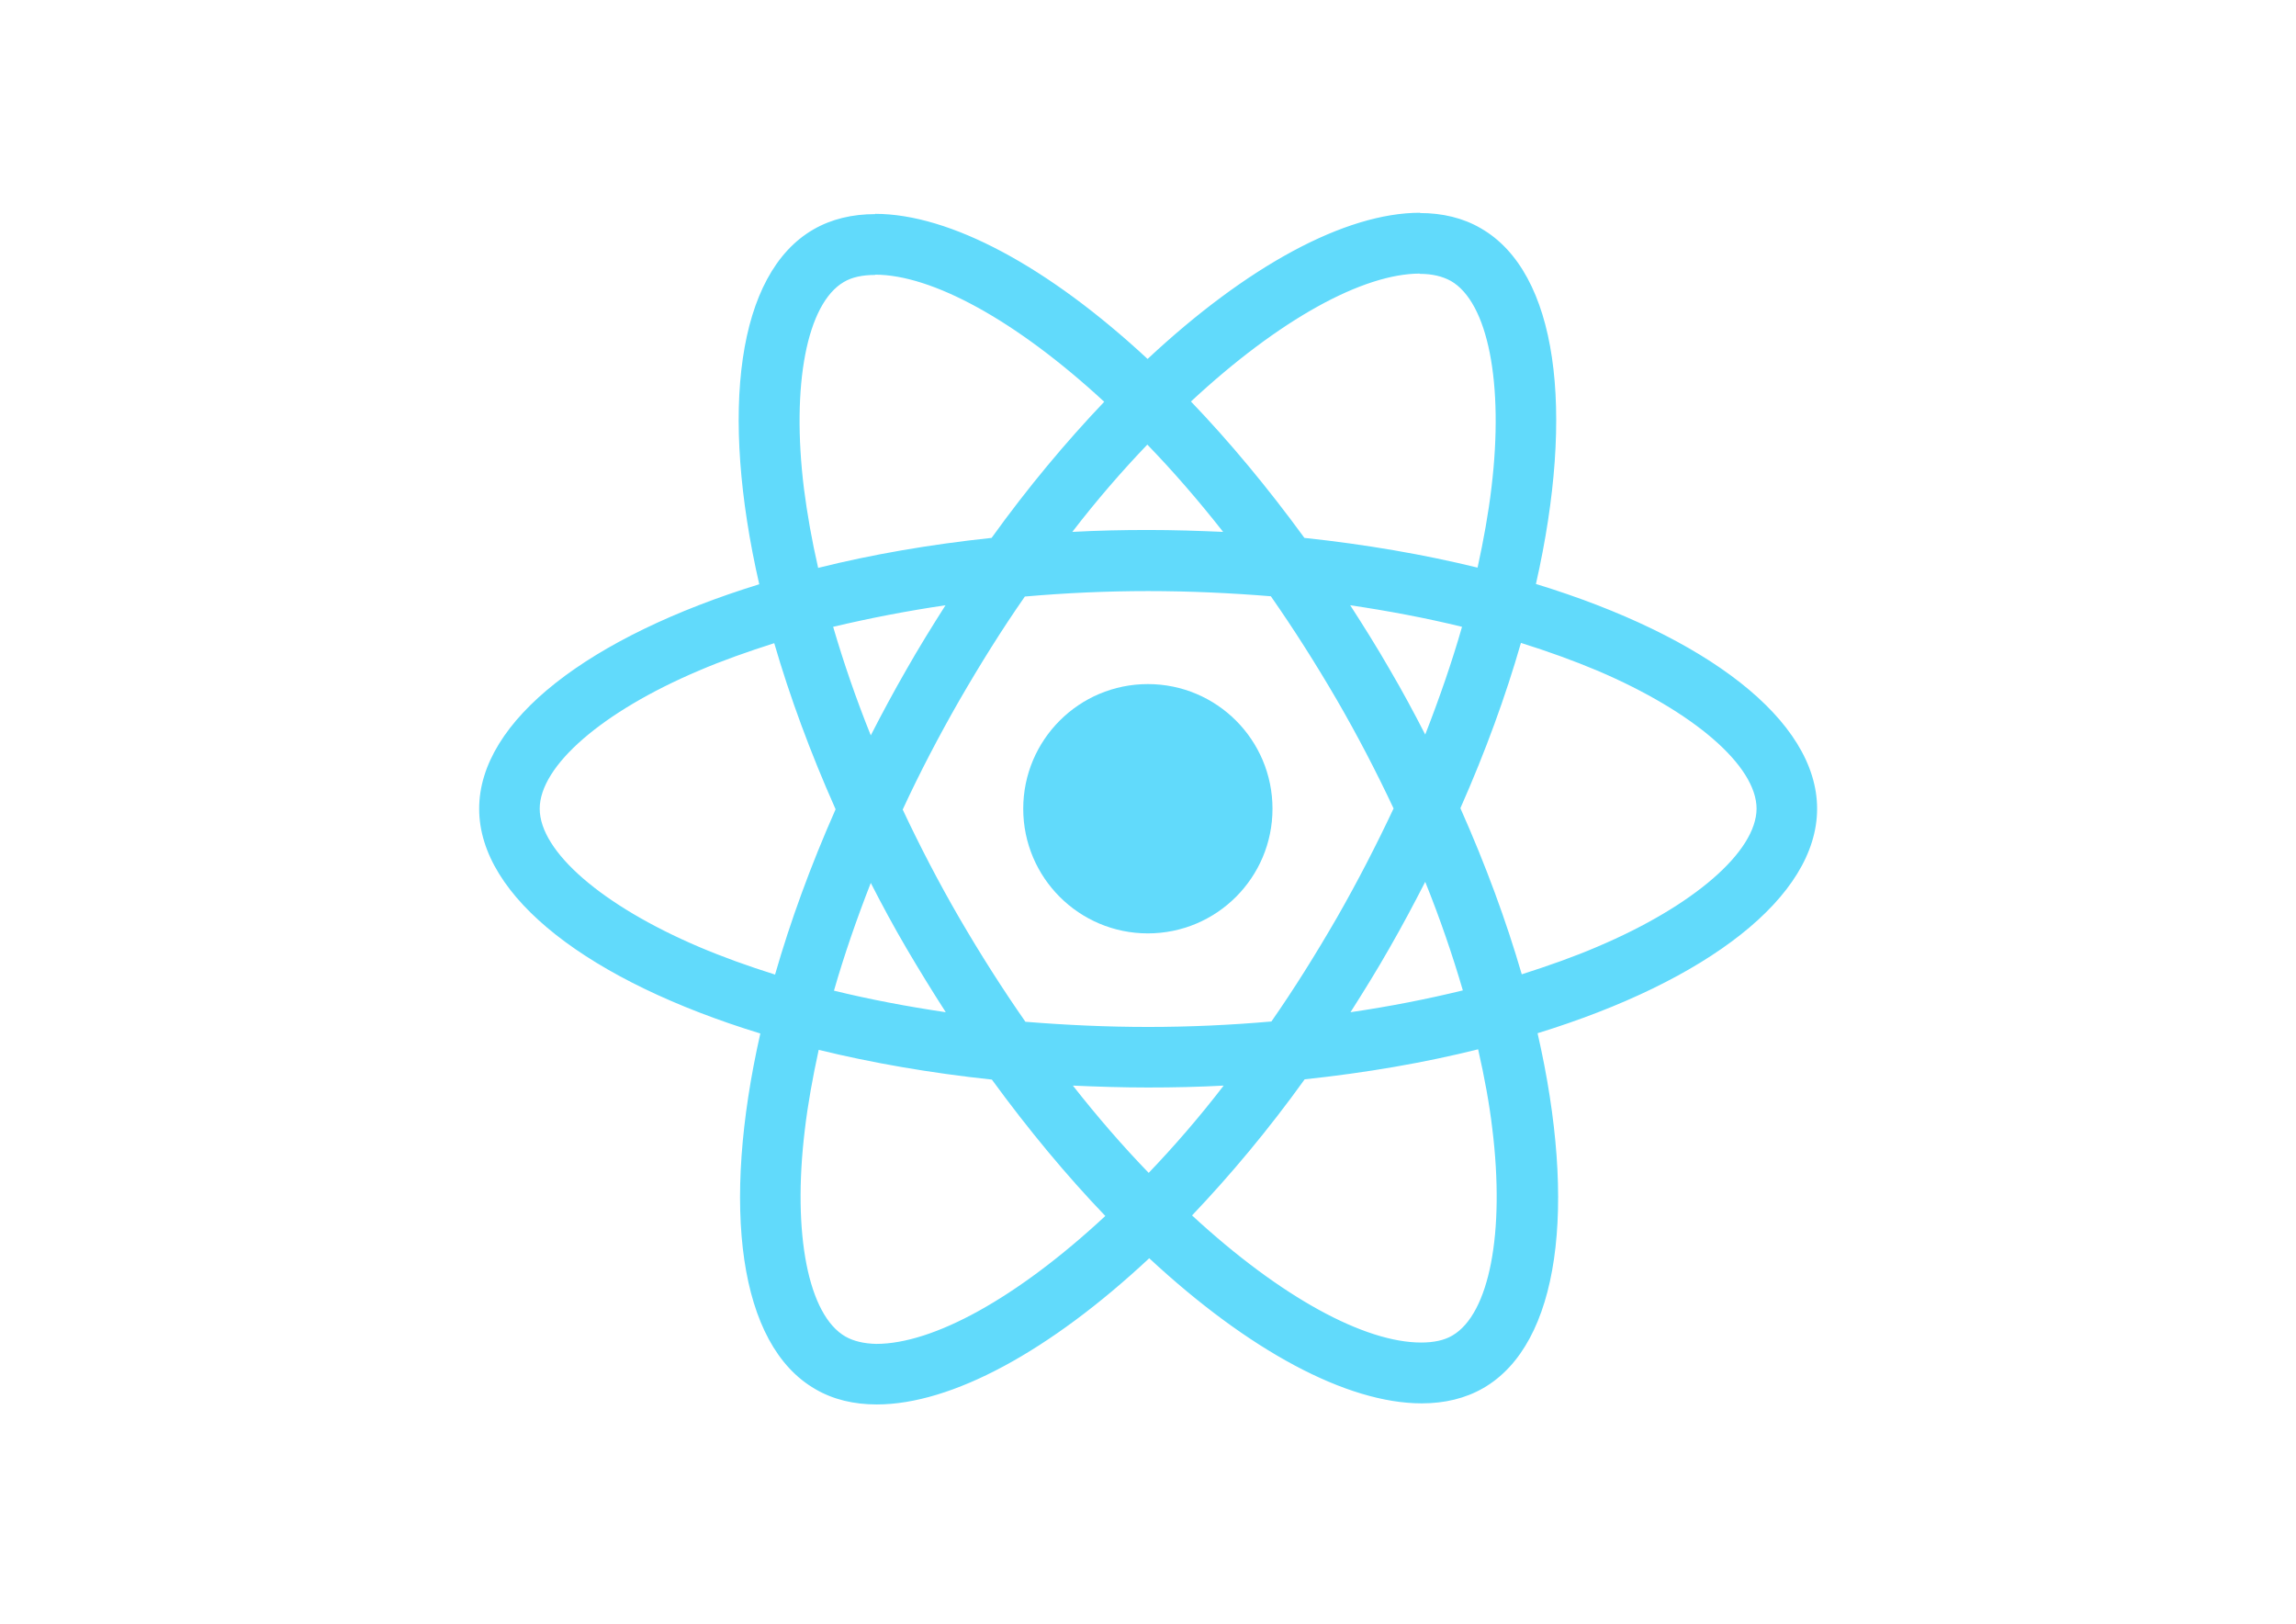
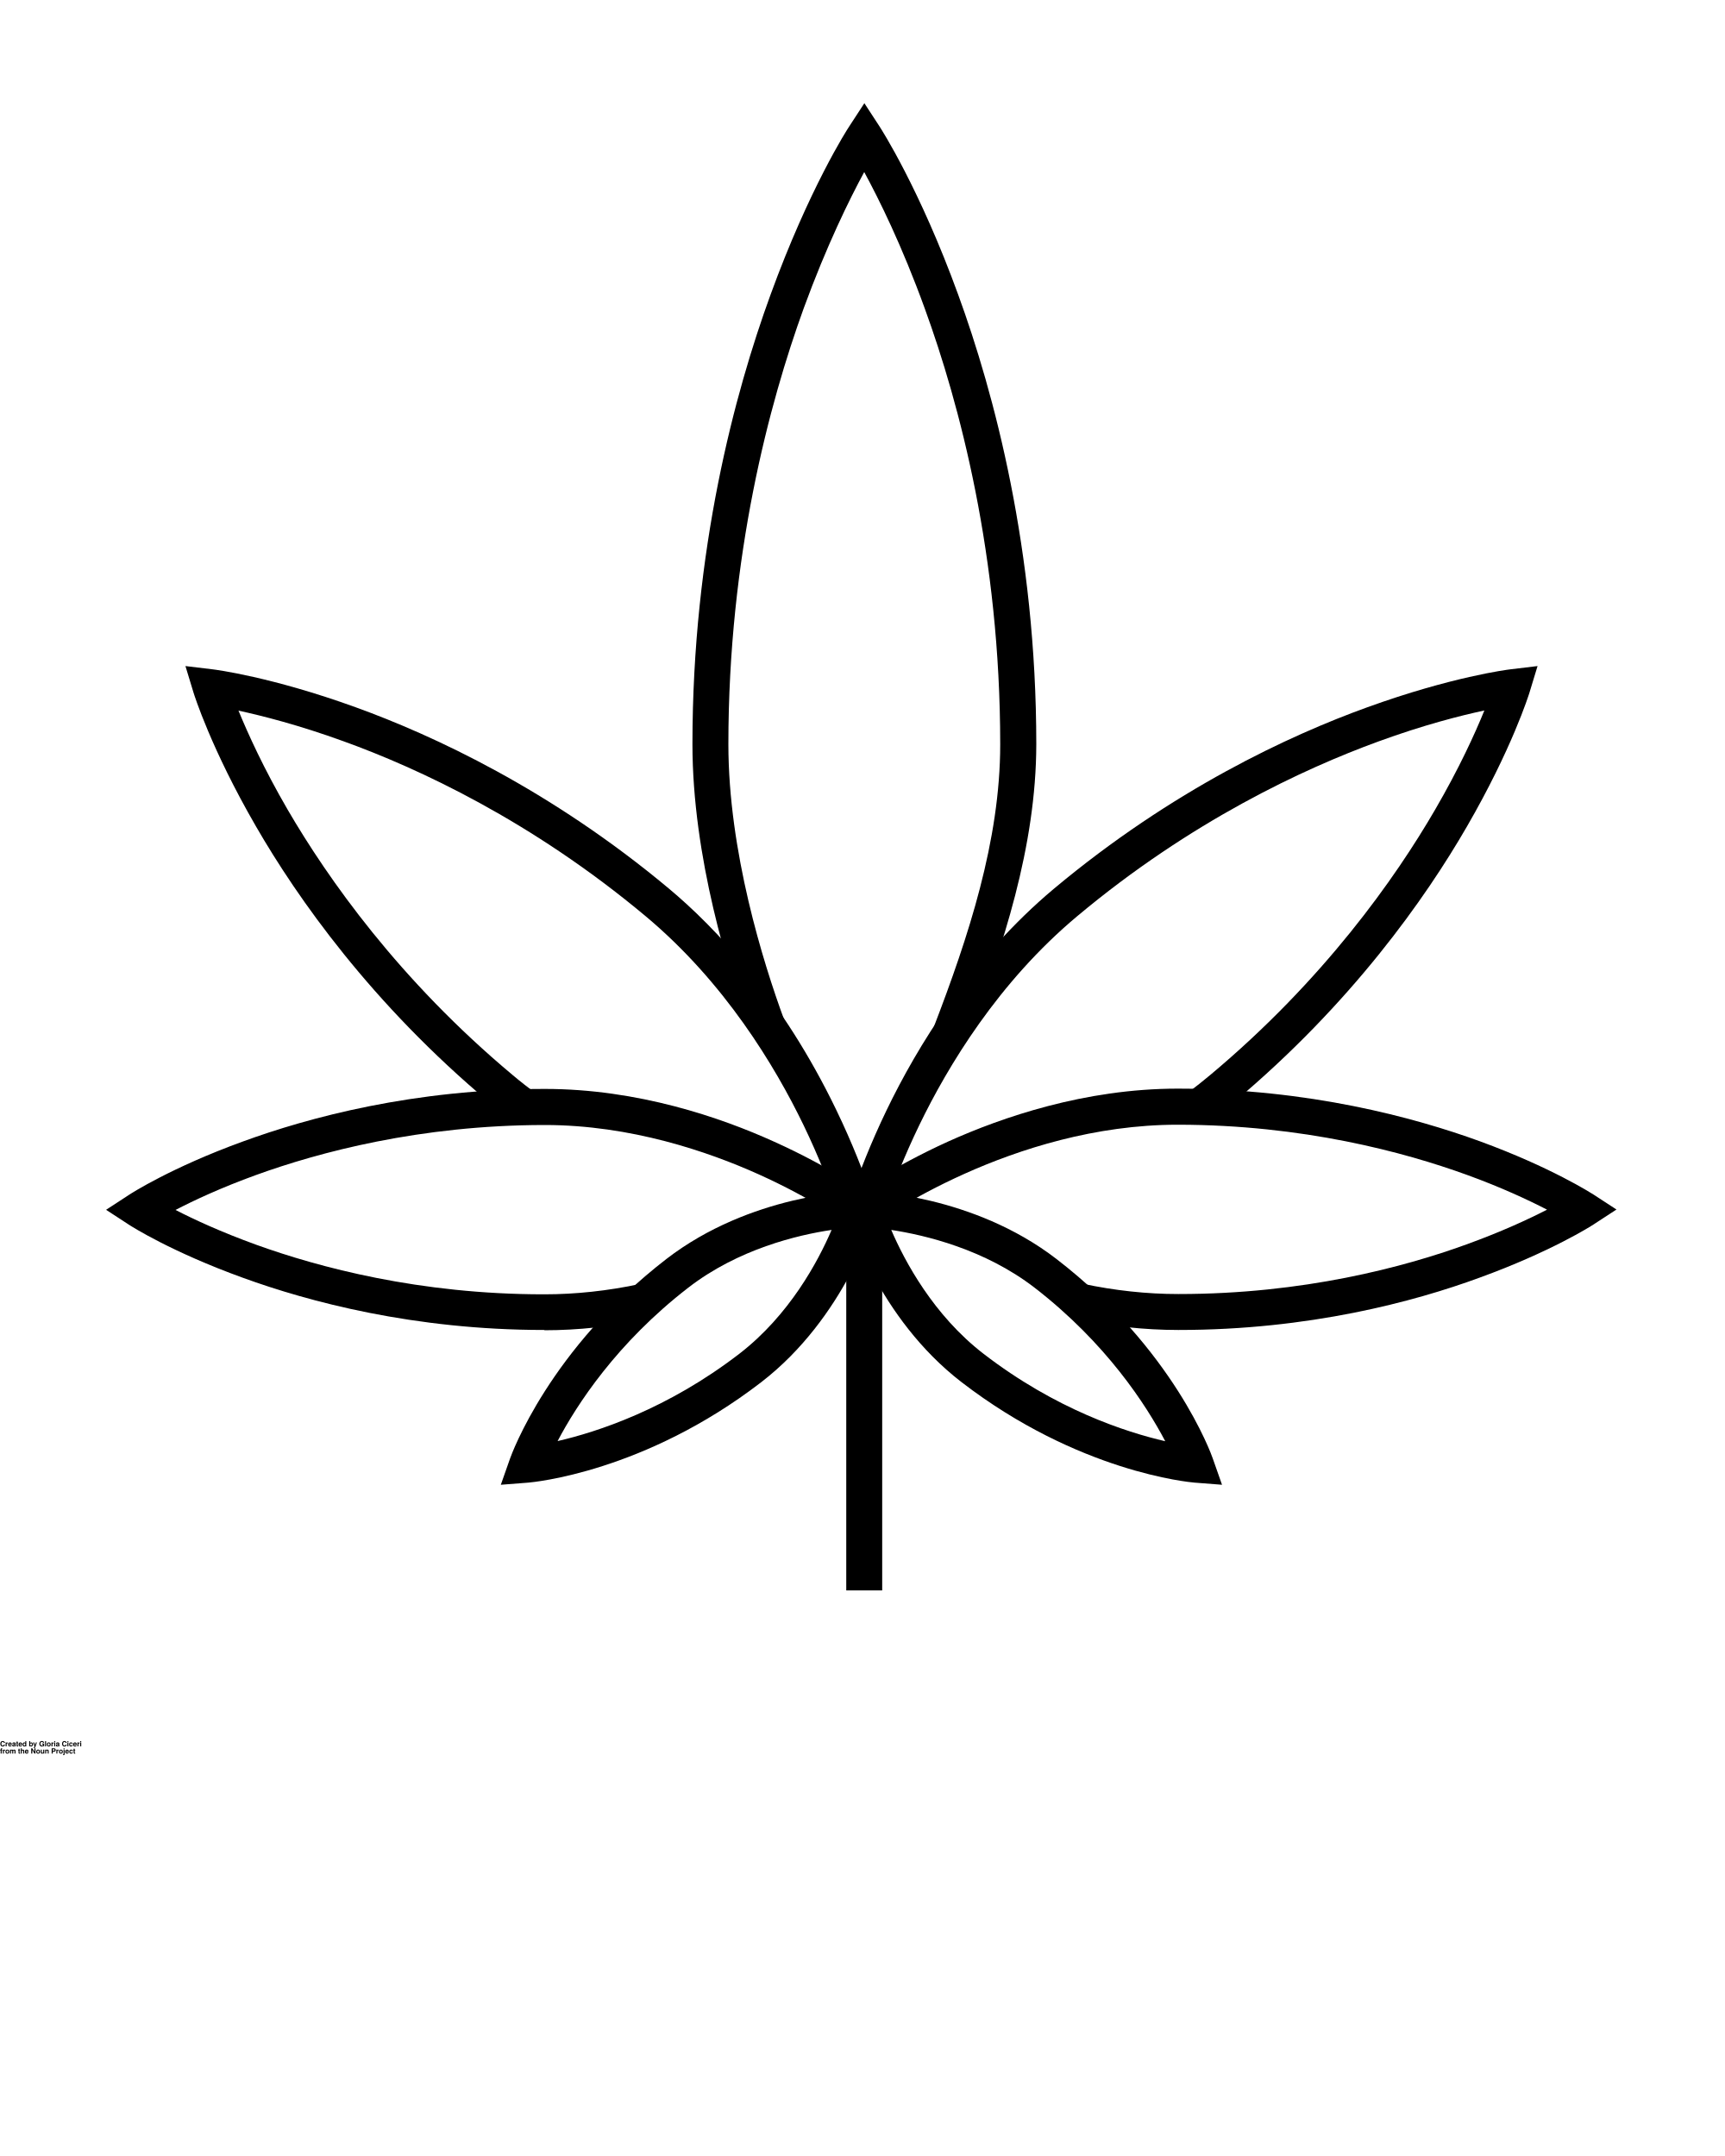
- <svg xmlns="http://www.w3.org/2000/svg" viewBox="0 0 841.9 595.3">
-   <g fill="#61DAFB">
-     <path d="M666.3 296.5c0-32.5-40.7-63.3-103.1-82.4 14.4-63.6 8-114.2-20.2-130.4-6.5-3.8-14.1-5.6-22.4-5.6v22.3c4.6 0 8.3.9 11.4 2.6 13.6 7.8 19.5 37.5 14.9 75.7-1.1 9.4-2.9 19.3-5.1 29.4-19.6-4.8-41-8.5-63.5-10.9-13.5-18.5-27.5-35.3-41.6-50 32.6-30.3 63.2-46.9 84-46.9V78c-27.5 0-63.5 19.6-99.9 53.6-36.4-33.8-72.4-53.2-99.9-53.2v22.3c20.7 0 51.4 16.5 84 46.6-14 14.7-28 31.4-41.3 49.9-22.6 2.4-44 6.1-63.6 11-2.3-10-4-19.7-5.2-29-4.7-38.2 1.1-67.9 14.6-75.8 3-1.8 6.9-2.6 11.5-2.6V78.5c-8.4 0-16 1.8-22.6 5.6-28.1 16.2-34.4 66.7-19.9 130.1-62.2 19.2-102.7 49.9-102.7 82.3 0 32.5 40.7 63.3 103.1 82.4-14.4 63.6-8 114.2 20.2 130.4 6.5 3.8 14.1 5.6 22.5 5.6 27.5 0 63.5-19.6 99.9-53.6 36.4 33.8 72.4 53.2 99.9 53.2 8.4 0 16-1.8 22.6-5.6 28.1-16.2 34.4-66.7 19.9-130.1 62-19.1 102.5-49.9 102.5-82.3zm-130.2-66.7c-3.7 12.9-8.3 26.2-13.5 39.5-4.1-8-8.4-16-13.1-24-4.6-8-9.5-15.8-14.4-23.4 14.2 2.1 27.9 4.7 41 7.9zm-45.8 106.5c-7.8 13.5-15.8 26.3-24.1 38.2-14.9 1.3-30 2-45.2 2-15.1 0-30.2-.7-45-1.9-8.3-11.9-16.4-24.6-24.2-38-7.6-13.1-14.5-26.4-20.8-39.8 6.2-13.4 13.2-26.8 20.7-39.9 7.8-13.5 15.8-26.3 24.1-38.2 14.9-1.3 30-2 45.2-2 15.1 0 30.2.7 45 1.9 8.3 11.9 16.4 24.6 24.2 38 7.6 13.1 14.5 26.4 20.8 39.8-6.3 13.4-13.2 26.8-20.7 39.9zm32.3-13c5.4 13.4 10 26.8 13.8 39.8-13.1 3.2-26.9 5.9-41.2 8 4.9-7.7 9.8-15.6 14.4-23.7 4.6-8 8.9-16.1 13-24.1zM421.2 430c-9.3-9.6-18.6-20.3-27.8-32 9 .4 18.2.7 27.5.7 9.4 0 18.7-.2 27.8-.7-9 11.7-18.3 22.4-27.5 32zm-74.4-58.9c-14.2-2.1-27.9-4.7-41-7.9 3.7-12.9 8.3-26.2 13.5-39.5 4.1 8 8.4 16 13.1 24 4.7 8 9.5 15.8 14.4 23.4zM420.7 163c9.3 9.6 18.6 20.3 27.8 32-9-.4-18.2-.7-27.5-.7-9.4 0-18.7.2-27.8.7 9-11.7 18.3-22.4 27.5-32zm-74 58.9c-4.9 7.7-9.8 15.6-14.4 23.7-4.6 8-8.9 16-13 24-5.4-13.4-10-26.8-13.8-39.8 13.1-3.1 26.9-5.8 41.2-7.9zm-90.5 125.2c-35.4-15.1-58.3-34.9-58.3-50.6 0-15.7 22.9-35.6 58.3-50.6 8.6-3.7 18-7 27.7-10.1 5.7 19.6 13.2 40 22.5 60.9-9.2 20.8-16.6 41.1-22.2 60.6-9.9-3.1-19.3-6.5-28-10.2zM310 490c-13.6-7.8-19.5-37.5-14.9-75.7 1.1-9.4 2.9-19.3 5.1-29.4 19.6 4.8 41 8.5 63.5 10.9 13.5 18.5 27.5 35.3 41.6 50-32.6 30.3-63.2 46.9-84 46.9-4.5-.1-8.3-1-11.3-2.7zm237.2-76.2c4.7 38.2-1.1 67.9-14.6 75.8-3 1.8-6.9 2.6-11.5 2.6-20.7 0-51.4-16.5-84-46.6 14-14.7 28-31.4 41.3-49.9 22.6-2.4 44-6.1 63.6-11 2.3 10.1 4.1 19.8 5.2 29.1zm38.5-66.7c-8.6 3.7-18 7-27.7 10.1-5.7-19.6-13.2-40-22.5-60.9 9.2-20.8 16.6-41.1 22.2-60.6 9.9 3.1 19.3 6.5 28.1 10.2 35.4 15.1 58.3 34.9 58.3 50.6-.1 15.7-23 35.6-58.4 50.6zM320.8 78.4z" />
-     <circle cx="420.9" cy="296.5" r="45.7" />
-     <path d="M520.5 78.1z" />
+ <svg xmlns="http://www.w3.org/2000/svg" version="1.1" x="0px" y="0px" viewBox="0 0 1200 1500" style="enable-background:new 0 0 1200 1200;" xml:space="preserve">
+   <g>
+     <g>
+       <path d="M672.9,723.4l-23.3-8.9c24-62.5,46.2-129.6,46.2-196.6c0-131.2-28.5-237.4-52.5-303.3c-15.9-43.9-32-76.3-42.1-94.9    c-10.1,18.6-26.1,51-42.1,94.8c-23.9,65.9-52.4,172.1-52.4,303.3c0,74.5,24.2,151.9,38.7,191.4l-23.5,8.6    c-15-41.1-40.2-121.6-40.2-200c0-135.3,29.5-244.7,54.3-312.7c26.9-74,53.6-115.5,54.8-117.2l10.5-16.1l10.5,16.1    c1.1,1.7,27.9,43.2,54.8,117.2c24.8,68,54.3,177.4,54.3,312.7C720.8,588.8,697.8,658.6,672.9,723.4z" />
+     </g>
+     <g>
+       <path d="M609.4,861.7l-24.3-6c0.4-1.5,9.1-36.5,31.7-83.4c20.9-43.3,58-105.1,116.5-154.1c82.3-68.8,163.8-106.6,217.8-126.1    c58.8-21.3,97.7-26.2,99.4-26.4l19.1-2.3l-5.6,18.4c-0.5,1.6-12.2,39.1-43.5,93.2c-28.7,49.7-80.3,123.3-162.5,192.1    c-5.3,4.5-10.9,8.9-16.6,13.1l-15-20c5.3-4,10.5-8.1,15.5-12.3c79.1-66.2,128.8-137,156.5-184.7c16.8-28.9,27.8-53.1,34.2-68.9    c-16.7,3.6-42.4,10.1-73.8,21.6c-51.8,18.9-130.3,55.3-209.4,121.5c-54.9,45.9-90,104.3-109.8,145.2    C618,827.2,609.5,861.3,609.4,861.7z" />
+     </g>
+     <g>
+       <path d="M820.1,925.3c-0.2,0-0.4,0-0.6,0c-23.3,0-47.4-2.6-71.7-7.7l5.2-24.5c22.5,4.8,44.9,7.2,66.5,7.2c0.2,0,0.4,0,0.6,0    c86.5,0,156.5-18.7,200-34.5c24.3-8.8,43.3-17.6,56.1-24.2c-12.8-6.6-31.7-15.5-56-24.3c-43.6-15.8-113.8-34.7-200.6-34.8    c-0.1,0-0.2,0-0.3,0c-115.5,0-209.8,68.1-210.7,68.8l-14.8-20.2c1-0.8,25.9-18.8,66-37c37.1-16.7,94.8-36.7,159.4-36.7    c0.1,0,0.2,0,0.3,0c90.8,0.1,164.3,20,209.9,36.6c49.8,18.2,77.8,36.3,79,37l16.1,10.5l-16.1,10.5c-1.2,0.8-29.3,18.8-79.1,36.9    C983.9,905.6,910.6,925.3,820.1,925.3z" />
+     </g>
+     <g>
+       <path d="M850.1,1033l-19.2-1.5c-3.3-0.3-80.6-7.2-162-69.9c-58.4-45-78.8-114-79.6-116.9l-4.7-16.4l17,0.4    c3,0.1,75,2.3,133.3,47.2c81.4,62.7,107.8,135.8,108.8,138.9L850.1,1033z M620,855.7c9.4,21.9,29.4,59.3,64.1,86.1    c50.3,38.8,99.2,54.6,126.5,60.9c-13.1-24.9-40.9-68.2-91-106.9C684.9,869.1,643.6,859.3,620,855.7z" />
+     </g>
+     <g>
+       <g>
+         <path d="M589.1,861.7c-0.1-0.3-8.6-34.4-30.2-79.1c-19.8-40.9-54.8-99.2-109.8-145.2C369.7,571,291,534.5,238.9,515.7     c-31.1-11.3-56.5-17.7-73-21.3c6.5,15.8,17.4,40,34.2,68.9C227.9,611,277.5,681.8,356.7,748c5.3,4.5,10.9,8.8,16.6,13.1     l-14.9,20.1c-6.1-4.5-12-9.2-17.7-14C258.4,698.3,206.8,624.7,178.1,575c-31.3-54.1-43-91.6-43.5-93.2l-5.6-18.4l19.1,2.3     c1.6,0.2,40.6,5.1,99.4,26.4c53.9,19.5,135.5,57.3,217.8,126.1c32.3,27,78.7,75.7,116.5,154.1c22.6,46.8,31.3,81.9,31.7,83.4     L589.1,861.7z" />
+       </g>
+       <g>
+         <path d="M378.4,925.3c-90.5,0-163.8-19.7-209.4-36.3C119.2,871,91.1,853,89.9,852.2l-16.1-10.5l16.1-10.5     c1.2-0.8,29.2-18.9,79-37c45.6-16.7,119.1-36.6,209.9-36.6c0.1,0,0.2,0,0.3,0c64.6,0,122.4,19.9,159.4,36.7     c40.2,18.1,65,36.2,66,37l-14.8,20.2c-0.2-0.2-24.2-17.5-62.2-34.6c-34.7-15.6-88.6-34.2-148.5-34.2c-0.1,0-0.2,0-0.3,0     c-86.8,0.1-157,19-200.6,34.8c-24.3,8.8-43.3,17.7-56,24.3c12.8,6.6,31.8,15.4,56.1,24.2c43.5,15.7,113.5,34.5,200,34.5     c0.2,0,0.4,0,0.6,0c21.6,0,44-2.4,66.5-7.2l5.2,24.5c-24.2,5.1-48.3,7.7-71.7,7.7C378.8,925.3,378.6,925.3,378.4,925.3z" />
+       </g>
+       <g>
+         <path d="M348.4,1033l6.4-18.2c1.1-3.1,27.5-76.1,108.8-138.9c58.4-45,130.3-47.2,133.3-47.2l17-0.4l-4.7,16.4     c-0.8,2.9-21.3,71.9-79.6,116.9c-81.4,62.7-158.8,69.6-162,69.9L348.4,1033z M578.5,855.7c-23.6,3.5-64.9,13.3-99.6,40.1     c-50,38.6-77.9,81.9-91,106.8c27.4-6.3,76.4-22.2,126.5-60.8C549.2,914.9,569.1,877.6,578.5,855.7z" />
+       </g>
+     </g>
+     <g>
+       <rect x="588.7" y="845.1" width="25" height="261.4" />
+     </g>
  </g>
+   <text x="0" y="1215" fill="#000000" font-size="5px" font-weight="bold" font-family="'Helvetica Neue', Helvetica, Arial-Unicode, Arial, Sans-serif">Created by Gloria Ciceri</text>
+   <text x="0" y="1220" fill="#000000" font-size="5px" font-weight="bold" font-family="'Helvetica Neue', Helvetica, Arial-Unicode, Arial, Sans-serif">from the Noun Project</text>
</svg>
